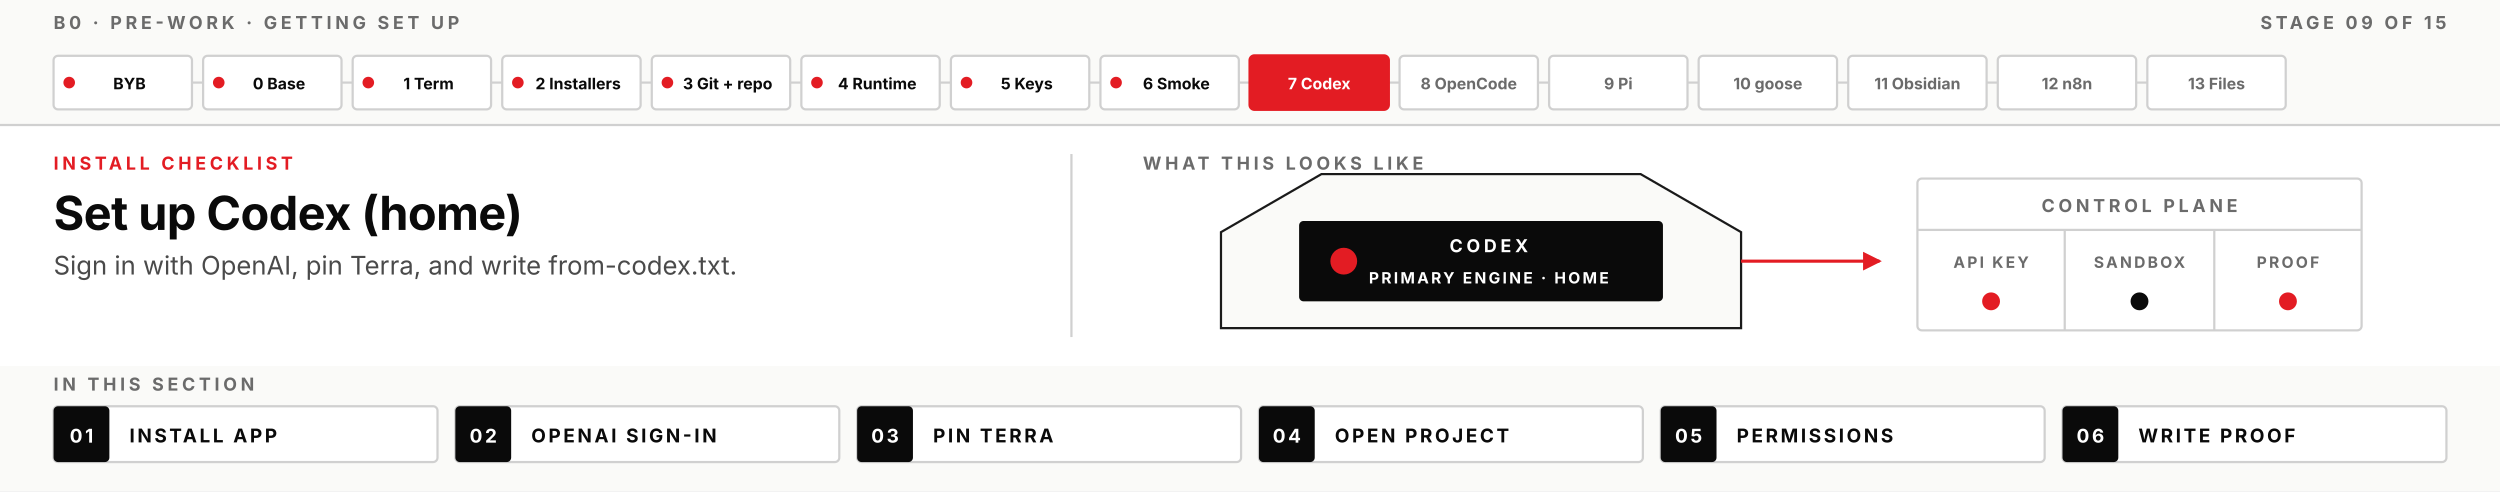
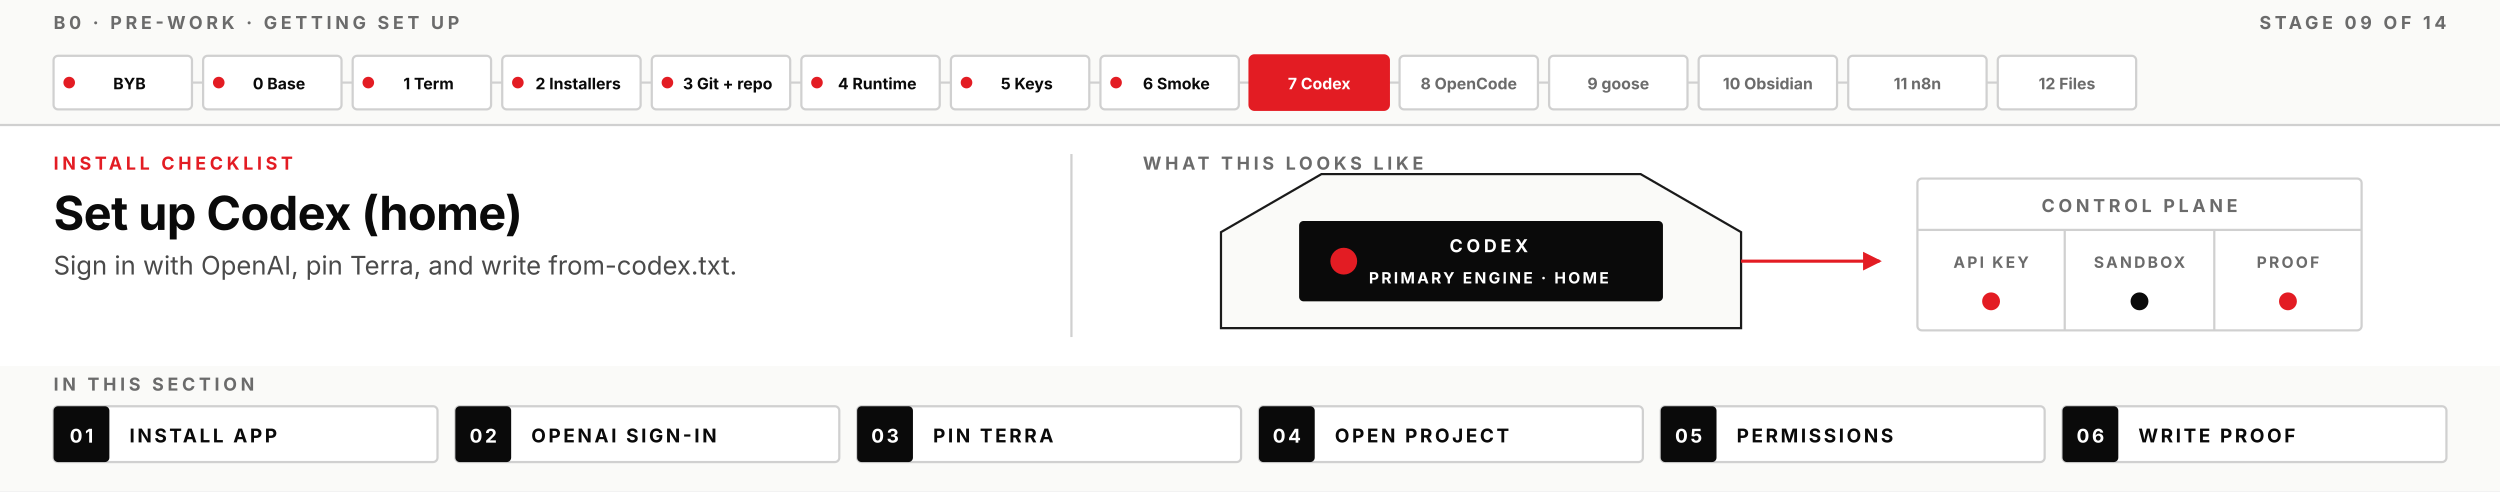
<svg xmlns="http://www.w3.org/2000/svg" viewBox="0 0 1120 220" role="img" aria-labelledby="title-install-pre-work-7-codex-your-home-for-the-week">
  <defs>
    <marker id="arrow" viewBox="0 0 8 8" refX="7" refY="4" markerWidth="6" markerHeight="6" orient="auto-start-reverse">
      <path d="M0 0 8 4 0 8Z" fill="#0A0A0A" />
    </marker>
    <marker id="arrow-red" viewBox="0 0 8 8" refX="7" refY="4" markerWidth="6" markerHeight="6" orient="auto-start-reverse">
      <path d="M0 0 8 4 0 8Z" fill="#E31C23" />
    </marker>
    <style>
      text { font-family: system-ui, "Inter", "Helvetica Neue", Arial, sans-serif; fill: #0A0A0A; }
      .micro { font-size: 8px; font-weight: 650; letter-spacing: 1.65px; }
      .tiny { font-size: 7px; font-weight: 650; letter-spacing: 1px; }
      .railtext { font-size: 7.1px; font-weight: 650; }
      .title { font-size: 21px; font-weight: 680; letter-spacing: -0.25px; }
      .purpose { font-size: 11.5px; font-weight: 430; fill: #4A4A4A; }
      .caption { font-size: 8.5px; font-weight: 650; letter-spacing: 1.15px; }
      .body { font-size: 9.5px; font-weight: 520; }
      .muted { fill: #6B6B6B; }
      .white { fill: #FFFFFF; }
      .red { fill: #E31C23; }
      .gold { fill: #A58650; }
      .line { fill: none; stroke: #0A0A0A; stroke-width: 1.35; vector-effect: non-scaling-stroke; }
      .hair { fill: none; stroke: #D0D0D0; stroke-width: 1; vector-effect: non-scaling-stroke; }
      .redline { fill: none; stroke: #E31C23; stroke-width: 1.4; vector-effect: non-scaling-stroke; }
      .goldline { fill: none; stroke: #A58650; stroke-width: 1.35; vector-effect: non-scaling-stroke; }
      .dash { stroke-dasharray: 5 4; }
    </style>
  </defs>
  <rect width="1120" height="220" fill="#FFFFFF" />
  <rect x="0" y="0" width="1120" height="56" fill="#FAFAF8" />
  <text x="24" y="13" class="micro muted">B0 · PRE-WORK · GETTING SET UP</text>
-   <text x="1096" y="13" class="micro muted" text-anchor="end">STAGE 09 OF 15</text>
-   <path d="M55 37H993" class="hair" />
+   <text x="1096" y="13" class="micro muted" text-anchor="end">STAGE 09 OF 14</text>
+   <path d="M55 37H926" class="hair" />
  <rect x="24" y="25" width="62" height="24" rx="2" fill="#FFFFFF" stroke="#D0D0D0" stroke-width="1" />
  <circle cx="31" cy="37" r="2.6" fill="#E31C23" />
  <text x="58" y="40" class="railtext" text-anchor="middle">BYB</text>
  <rect x="91" y="25" width="62" height="24" rx="2" fill="#FFFFFF" stroke="#D0D0D0" stroke-width="1" />
  <circle cx="98" cy="37" r="2.6" fill="#E31C23" />
  <text x="125" y="40" class="railtext" text-anchor="middle">0 Base</text>
  <rect x="158" y="25" width="62" height="24" rx="2" fill="#FFFFFF" stroke="#D0D0D0" stroke-width="1" />
  <circle cx="165" cy="37" r="2.6" fill="#E31C23" />
  <text x="192" y="40" class="railtext" text-anchor="middle">1 Term</text>
  <rect x="225" y="25" width="62" height="24" rx="2" fill="#FFFFFF" stroke="#D0D0D0" stroke-width="1" />
  <circle cx="232" cy="37" r="2.6" fill="#E31C23" />
  <text x="259" y="40" class="railtext" text-anchor="middle">2 Installers</text>
  <rect x="292" y="25" width="62" height="24" rx="2" fill="#FFFFFF" stroke="#D0D0D0" stroke-width="1" />
  <circle cx="299" cy="37" r="2.6" fill="#E31C23" />
  <text x="326" y="40" class="railtext" text-anchor="middle">3 Git + repo</text>
  <rect x="359" y="25" width="62" height="24" rx="2" fill="#FFFFFF" stroke="#D0D0D0" stroke-width="1" />
  <circle cx="366" cy="37" r="2.6" fill="#E31C23" />
  <text x="393" y="40" class="railtext" text-anchor="middle">4 Runtime</text>
  <rect x="426" y="25" width="62" height="24" rx="2" fill="#FFFFFF" stroke="#D0D0D0" stroke-width="1" />
  <circle cx="433" cy="37" r="2.6" fill="#E31C23" />
  <text x="460" y="40" class="railtext" text-anchor="middle">5 Keys</text>
  <rect x="493" y="25" width="62" height="24" rx="2" fill="#FFFFFF" stroke="#D0D0D0" stroke-width="1" />
  <circle cx="500" cy="37" r="2.6" fill="#E31C23" />
  <text x="527" y="40" class="railtext" text-anchor="middle">6 Smoke</text>
  <rect x="560" y="25" width="62" height="24" rx="2" fill="#E31C23" stroke="#E31C23" stroke-width="1.4" />
  <text x="591" y="40" class="railtext white" text-anchor="middle">7 Codex</text>
  <rect x="627" y="25" width="62" height="24" rx="2" fill="#FFFFFF" stroke="#D0D0D0" stroke-width="1" />
  <text x="658" y="40" class="railtext muted" text-anchor="middle">8 OpenCode</text>
  <rect x="694" y="25" width="62" height="24" rx="2" fill="#FFFFFF" stroke="#D0D0D0" stroke-width="1" />
-   <text x="725" y="40" class="railtext muted" text-anchor="middle">9 Pi</text>
+   <text x="725" y="40" class="railtext muted" text-anchor="middle">9 goose</text>
  <rect x="761" y="25" width="62" height="24" rx="2" fill="#FFFFFF" stroke="#D0D0D0" stroke-width="1" />
-   <text x="792" y="40" class="railtext muted" text-anchor="middle">10 goose</text>
+   <text x="792" y="40" class="railtext muted" text-anchor="middle">10 Obsidian</text>
  <rect x="828" y="25" width="62" height="24" rx="2" fill="#FFFFFF" stroke="#D0D0D0" stroke-width="1" />
-   <text x="859" y="40" class="railtext muted" text-anchor="middle">11 Obsidian</text>
+   <text x="859" y="40" class="railtext muted" text-anchor="middle">11 n8n</text>
  <rect x="895" y="25" width="62" height="24" rx="2" fill="#FFFFFF" stroke="#D0D0D0" stroke-width="1" />
-   <text x="926" y="40" class="railtext muted" text-anchor="middle">12 n8n</text>
-   <rect x="962" y="25" width="62" height="24" rx="2" fill="#FFFFFF" stroke="#D0D0D0" stroke-width="1" />
-   <text x="993" y="40" class="railtext muted" text-anchor="middle">13 Files</text>
+   <text x="926" y="40" class="railtext muted" text-anchor="middle">12 Files</text>
  <path d="M0 56H1120" class="hair" />
  <text x="24" y="76" class="micro red">INSTALL CHECKLIST</text>
  <text x="24" y="103" class="title">Set up Codex (home)</text>
  <text x="24" y="123" class="purpose">Sign in with OpenAI, pin Terra, and write from-codex.txt.</text>
  <path d="M480 69V151" class="hair" />
  <text x="512" y="76" class="micro muted">WHAT THIS LOOKS LIKE</text>
  <g aria-label="Codex primary engine home base">
    <path d="M547 104L592 78H735L780 104V147H547Z" fill="#FAFAF8" stroke="#1A1A1A" />
    <rect x="582" y="99" width="163" height="36" rx="2" fill="#0A0A0A" />
    <circle cx="602" cy="117" r="6" fill="#E31C23" />
    <text x="667" y="113" class="micro white" text-anchor="middle">CODEX</text>
    <text x="667" y="127" class="tiny white" text-anchor="middle">PRIMARY ENGINE · HOME</text>
    <path d="M780 117H842" class="redline" marker-end="url(#arrow-red)" />
    <rect x="859" y="80" width="199" height="68" rx="2" fill="#FFFFFF" stroke="#D0D0D0" />
    <path d="M859 103H1058M925 103V148M992 103V148" class="hair" />
    <text x="958.5" y="95" class="micro muted" text-anchor="middle">CONTROL PLANE</text>
    <text x="892" y="120" class="tiny muted" text-anchor="middle">API KEY</text>
    <text x="958.5" y="120" class="tiny muted" text-anchor="middle">SANDBOX</text>
    <text x="1025" y="120" class="tiny muted" text-anchor="middle">PROOF</text>
    <circle cx="892" cy="135" r="4" fill="#E31C23" />
    <circle cx="958.5" cy="135" r="4" fill="#0A0A0A" />
    <circle cx="1025" cy="135" r="4" fill="#E31C23" />
  </g>
  <rect x="0" y="164" width="1120" height="56" fill="#FAFAF8" />
  <text x="24" y="175" class="micro muted">IN THIS SECTION</text>
  <rect x="24.00" y="182" width="172.00" height="25" rx="2" fill="#FFFFFF" stroke="#D0D0D0" />
  <rect x="24.00" y="182" width="25" height="25" rx="2" fill="#0A0A0A" />
  <text x="36.50" y="198.3" class="caption white" text-anchor="middle">01</text>
  <text x="58.00" y="198.2" class="caption">INSTALL APP</text>
  <rect x="204.00" y="182" width="172.00" height="25" rx="2" fill="#FFFFFF" stroke="#D0D0D0" />
  <rect x="204.00" y="182" width="25" height="25" rx="2" fill="#0A0A0A" />
  <text x="216.50" y="198.3" class="caption white" text-anchor="middle">02</text>
  <text x="238.00" y="198.2" class="caption">OPENAI SIGN-IN</text>
  <rect x="384.00" y="182" width="172.00" height="25" rx="2" fill="#FFFFFF" stroke="#D0D0D0" />
  <rect x="384.00" y="182" width="25" height="25" rx="2" fill="#0A0A0A" />
  <text x="396.50" y="198.3" class="caption white" text-anchor="middle">03</text>
  <text x="418.00" y="198.2" class="caption">PIN TERRA</text>
  <rect x="564.00" y="182" width="172.00" height="25" rx="2" fill="#FFFFFF" stroke="#D0D0D0" />
  <rect x="564.00" y="182" width="25" height="25" rx="2" fill="#0A0A0A" />
  <text x="576.50" y="198.3" class="caption white" text-anchor="middle">04</text>
  <text x="598.00" y="198.2" class="caption">OPEN PROJECT</text>
  <rect x="744.00" y="182" width="172.00" height="25" rx="2" fill="#FFFFFF" stroke="#D0D0D0" />
  <rect x="744.00" y="182" width="25" height="25" rx="2" fill="#0A0A0A" />
  <text x="756.50" y="198.3" class="caption white" text-anchor="middle">05</text>
  <text x="778.00" y="198.2" class="caption">PERMISSIONS</text>
  <rect x="924.00" y="182" width="172.00" height="25" rx="2" fill="#FFFFFF" stroke="#D0D0D0" />
  <rect x="924.00" y="182" width="25" height="25" rx="2" fill="#0A0A0A" />
  <text x="936.50" y="198.3" class="caption white" text-anchor="middle">06</text>
  <text x="958.00" y="198.2" class="caption">WRITE PROOF</text>
</svg>
